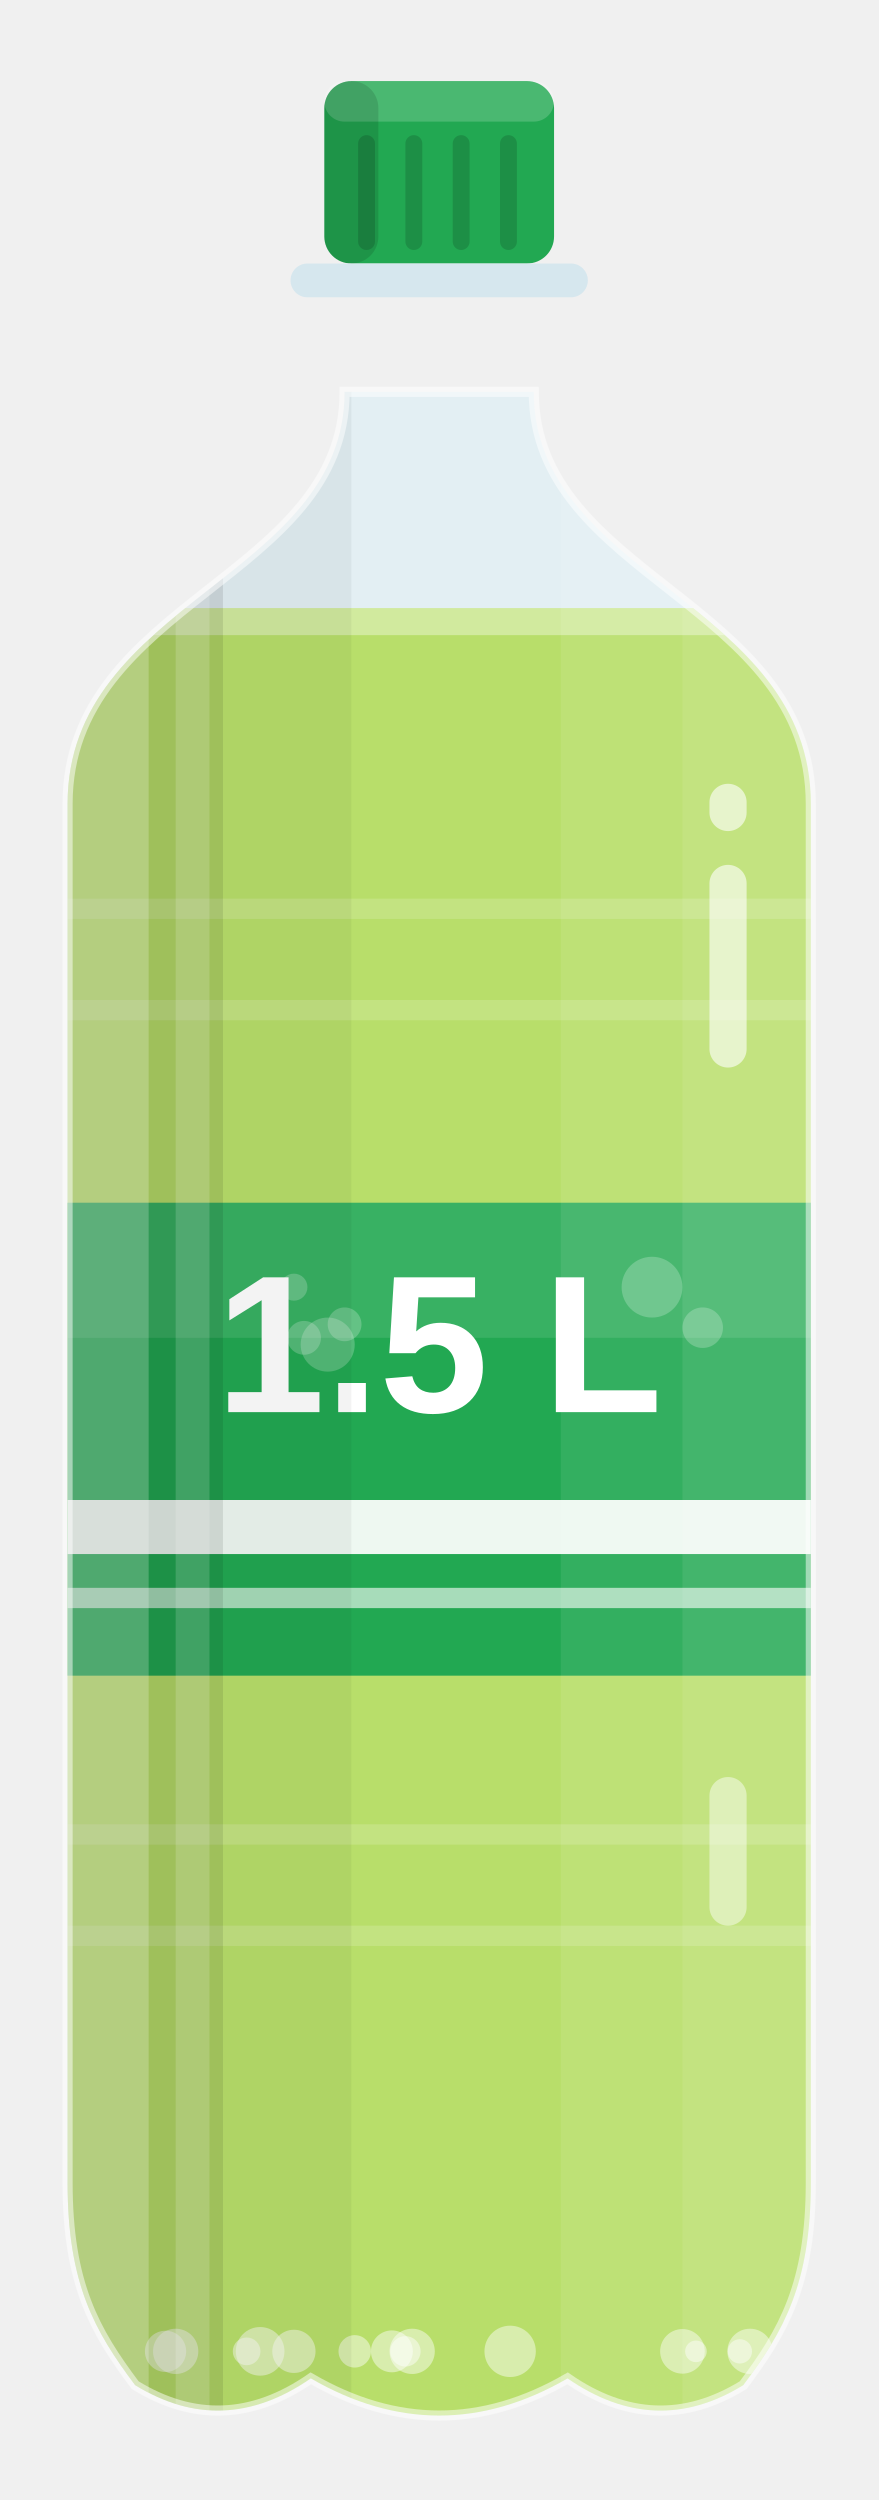
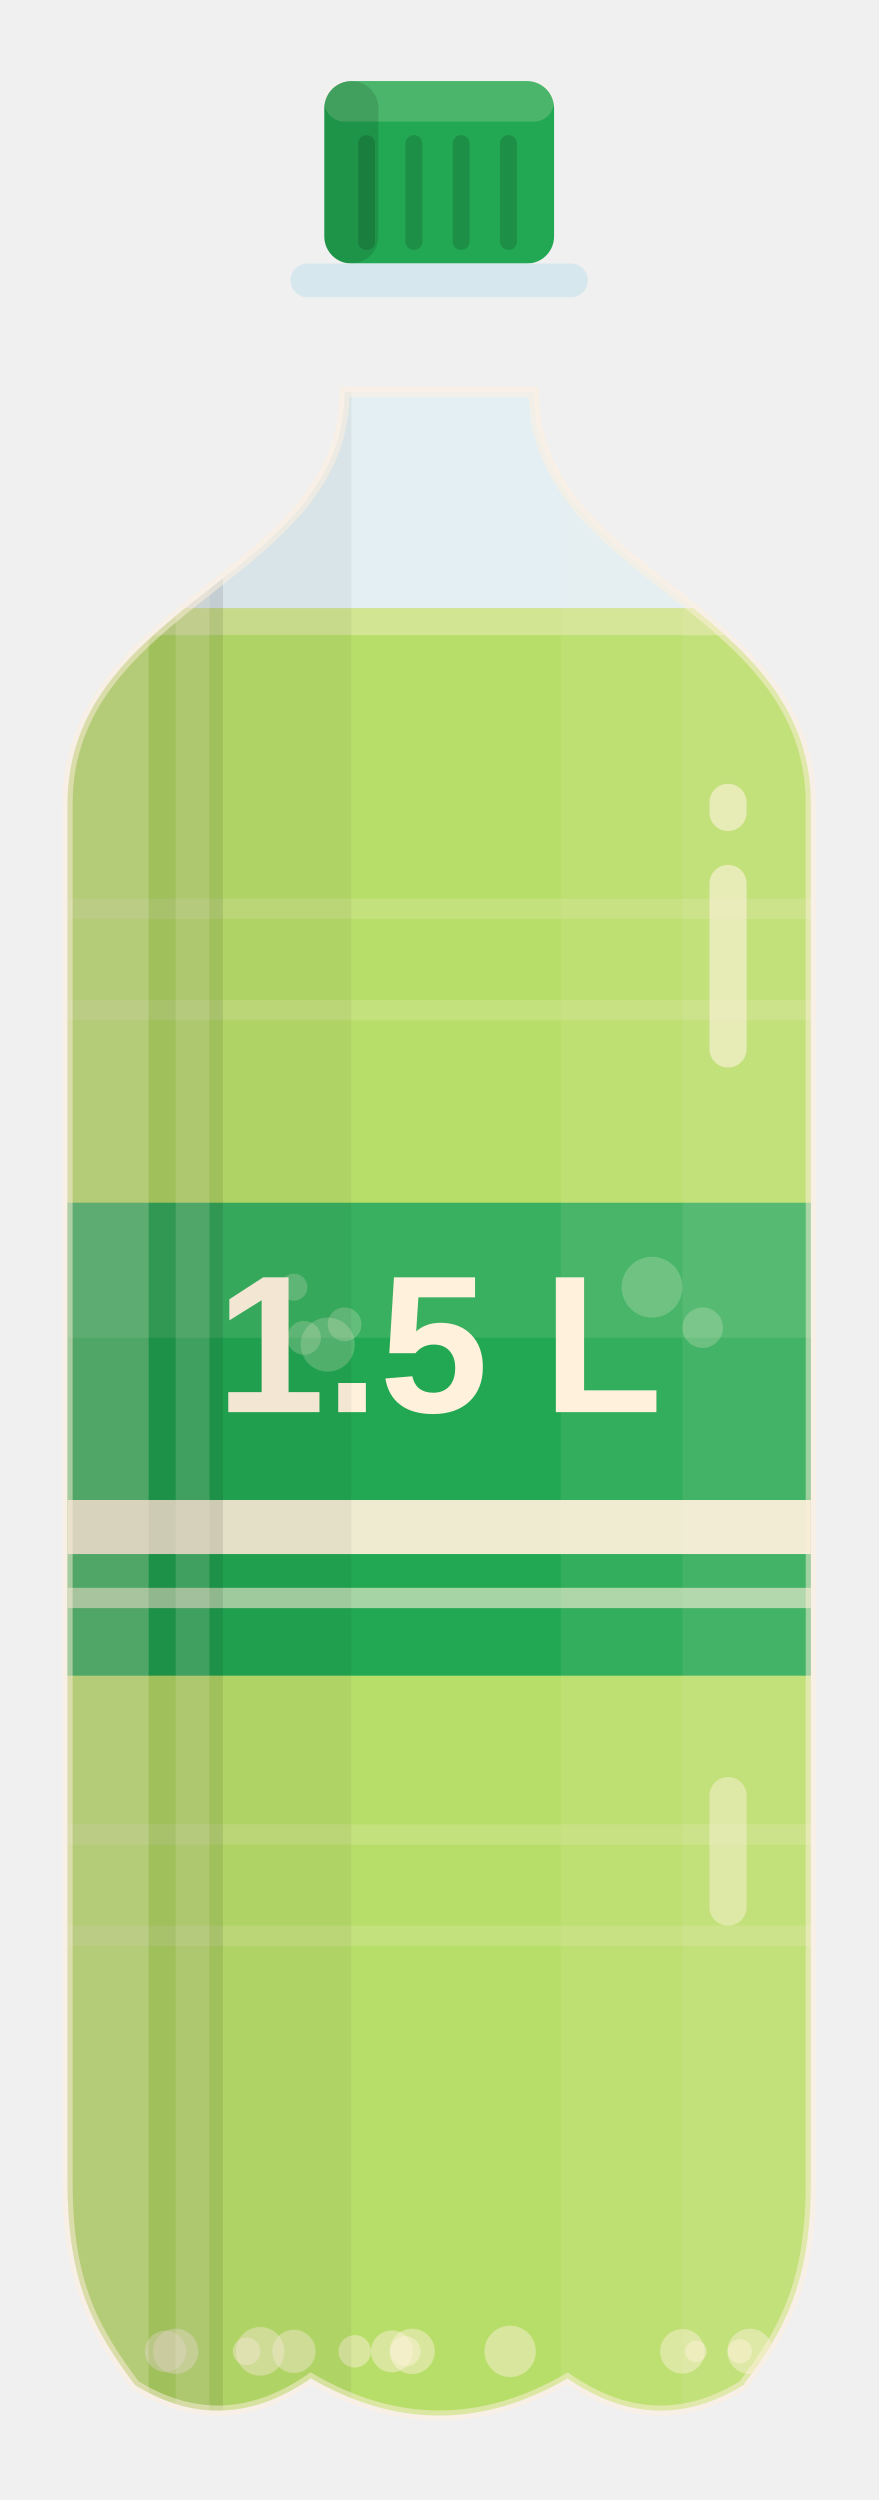
<svg xmlns="http://www.w3.org/2000/svg" width="260" height="740" viewBox="170 34 260 740" role="img" aria-label="Botella verde genérica de 1.5 L animada">
  <style>


@keyframes btFloat{0%,100%{transform:translateY(0) rotate(-1.5deg)}50%{transform:translateY(-16px) rotate(1.5deg)}}
@keyframes btSweep{0%,55%{transform:translateX(-140px)}100%{transform:translateX(320px)}}
@keyframes btRise{0%{transform:translateY(0);opacity:0}10%{opacity:.6}85%{opacity:.5}100%{transform:translateY(-500px);opacity:0}}
.bt-float{transform-box:fill-box;transform-origin:50% 100%;animation:btFloat 3.2s ease-in-out infinite}
.bt-sweep{animation:btSweep 3.8s ease-in-out infinite}
.bt-rise{animation-name:btRise;animation-timing-function:linear;animation-iteration-count:infinite}
</style>
  <defs>
    <clipPath id="miniverdeClip">
      <path d="M272,150 C272,205 190,212 190,272 L190,680 C190,710 198,724 210,740 Q236,756 262,738 Q300,760 338,738 Q364,756 390,740 C402,724 410,710 410,680 L410,272 C410,212 328,205 328,150 Z" />
    </clipPath>
  </defs>
  <g class="bt-float">
    <rect x="266" y="58" width="68" height="54" rx="8" fill="#22A852" />
-     <rect x="266" y="58" width="68" height="12" rx="6" fill="#FFFFFF" opacity=".18" />
+     <rect x="266" y="58" width="68" height="12" rx="6" fill="#FFF1DC" opacity=".18" />
    <rect x="276" y="74" width="5" height="34" rx="2.5" fill="#000000" opacity=".15" />
    <rect x="290" y="74" width="5" height="34" rx="2.5" fill="#000000" opacity=".15" />
    <rect x="304" y="74" width="5" height="34" rx="2.5" fill="#000000" opacity=".15" />
    <rect x="318" y="74" width="5" height="34" rx="2.5" fill="#000000" opacity=".15" />
    <rect x="266" y="58" width="16" height="54" rx="8" fill="#000000" opacity=".12" />
    <rect x="256" y="112" width="88" height="10" rx="5" fill="#D6E7EE" />
    <g clip-path="url(#miniverdeClip)">
      <rect x="180" y="140" width="240" height="810" fill="#D9EEF5" opacity=".55" />
      <rect x="180" y="214" width="240" height="810" fill="#B8DE6A" />
-       <rect x="180" y="214" width="240" height="8" fill="#FFFFFF" opacity=".35" />
-       <circle class="bt-rise" cx="290" cy="730" r="4.5" fill="#FFFFFF" opacity=".45" style="animation-duration: 4.3s; animation-delay: -2.2s" />
-       <circle class="bt-rise" cx="222" cy="730" r="6.7" fill="#FFFFFF" opacity=".45" style="animation-duration: 2.7s; animation-delay: -0.9s" />
-       <circle class="bt-rise" cx="219" cy="730" r="6.1" fill="#FFFFFF" opacity=".45" style="animation-duration: 4.2s; animation-delay: -2.8s" />
-       <circle class="bt-rise" cx="247" cy="730" r="7.2" fill="#FFFFFF" opacity=".45" style="animation-duration: 4.2s; animation-delay: -1.5s" />
-       <circle class="bt-rise" cx="257" cy="730" r="6.4" fill="#FFFFFF" opacity=".45" style="animation-duration: 4.4s; animation-delay: -4.1s" />
-       <circle class="bt-rise" cx="372" cy="730" r="6.6" fill="#FFFFFF" opacity=".45" style="animation-duration: 3.0s; animation-delay: -2.8s" />
-       <circle class="bt-rise" cx="286" cy="730" r="6.2" fill="#FFFFFF" opacity=".45" style="animation-duration: 3.5s; animation-delay: -0.9s" />
-       <circle class="bt-rise" cx="376" cy="730" r="3.2" fill="#FFFFFF" opacity=".45" style="animation-duration: 3.2s; animation-delay: -1.5s" />
-       <circle class="bt-rise" cx="389" cy="730" r="3.6" fill="#FFFFFF" opacity=".45" style="animation-duration: 3.7s; animation-delay: -4.2s" />
-       <circle class="bt-rise" cx="321" cy="730" r="7.6" fill="#FFFFFF" opacity=".45" style="animation-duration: 3.3s; animation-delay: -2.0s" />
-       <circle class="bt-rise" cx="275" cy="730" r="4.8" fill="#FFFFFF" opacity=".45" style="animation-duration: 3.2s; animation-delay: -0.3s" />
-       <circle class="bt-rise" cx="392" cy="730" r="6.7" fill="#FFFFFF" opacity=".45" style="animation-duration: 3.9s; animation-delay: -2.4s" />
-       <circle class="bt-rise" cx="243" cy="730" r="4.1" fill="#FFFFFF" opacity=".45" style="animation-duration: 4.4s; animation-delay: -3.7s" />
-       <circle class="bt-rise" cx="292" cy="730" r="6.7" fill="#FFFFFF" opacity=".45" style="animation-duration: 4.4s; animation-delay: -0.2s" />
-       <rect x="180" y="300" width="240" height="6" fill="#FFFFFF" opacity=".16" />
-       <rect x="180" y="330" width="240" height="6" fill="#FFFFFF" opacity=".16" />
-       <rect x="180" y="574" width="240" height="6" fill="#FFFFFF" opacity=".16" />
-       <rect x="180" y="604" width="240" height="6" fill="#FFFFFF" opacity=".16" />
+       <rect x="180" y="214" width="240" height="8" fill="#FFF1DC" opacity=".35" />
+       <circle class="bt-rise" cx="290" cy="730" r="4.5" fill="#FFF1DC" opacity=".45" style="animation-duration: 4.3s; animation-delay: -2.2s" />
+       <circle class="bt-rise" cx="222" cy="730" r="6.7" fill="#FFF1DC" opacity=".45" style="animation-duration: 2.7s; animation-delay: -0.9s" />
+       <circle class="bt-rise" cx="219" cy="730" r="6.1" fill="#FFF1DC" opacity=".45" style="animation-duration: 4.2s; animation-delay: -2.8s" />
+       <circle class="bt-rise" cx="247" cy="730" r="7.2" fill="#FFF1DC" opacity=".45" style="animation-duration: 4.2s; animation-delay: -1.5s" />
+       <circle class="bt-rise" cx="257" cy="730" r="6.4" fill="#FFF1DC" opacity=".45" style="animation-duration: 4.4s; animation-delay: -4.1s" />
+       <circle class="bt-rise" cx="372" cy="730" r="6.6" fill="#FFF1DC" opacity=".45" style="animation-duration: 3.0s; animation-delay: -2.8s" />
+       <circle class="bt-rise" cx="286" cy="730" r="6.2" fill="#FFF1DC" opacity=".45" style="animation-duration: 3.5s; animation-delay: -0.9s" />
+       <circle class="bt-rise" cx="376" cy="730" r="3.2" fill="#FFF1DC" opacity=".45" style="animation-duration: 3.2s; animation-delay: -1.5s" />
+       <circle class="bt-rise" cx="389" cy="730" r="3.6" fill="#FFF1DC" opacity=".45" style="animation-duration: 3.7s; animation-delay: -4.2s" />
+       <circle class="bt-rise" cx="321" cy="730" r="7.6" fill="#FFF1DC" opacity=".45" style="animation-duration: 3.3s; animation-delay: -2.0s" />
+       <circle class="bt-rise" cx="275" cy="730" r="4.8" fill="#FFF1DC" opacity=".45" style="animation-duration: 3.2s; animation-delay: -0.3s" />
+       <circle class="bt-rise" cx="392" cy="730" r="6.7" fill="#FFF1DC" opacity=".45" style="animation-duration: 3.9s; animation-delay: -2.4s" />
+       <circle class="bt-rise" cx="243" cy="730" r="4.1" fill="#FFF1DC" opacity=".45" style="animation-duration: 4.4s; animation-delay: -3.7s" />
+       <circle class="bt-rise" cx="292" cy="730" r="6.7" fill="#FFF1DC" opacity=".45" style="animation-duration: 4.4s; animation-delay: -0.2s" />
+       <rect x="180" y="300" width="240" height="6" fill="#FFF1DC" opacity=".16" />
+       <rect x="180" y="330" width="240" height="6" fill="#FFF1DC" opacity=".16" />
+       <rect x="180" y="574" width="240" height="6" fill="#FFF1DC" opacity=".16" />
+       <rect x="180" y="604" width="240" height="6" fill="#FFF1DC" opacity=".16" />
      <rect x="180" y="390" width="240" height="140" fill="#22A852" />
-       <rect x="180" y="390" width="240" height="40" fill="#FFFFFF" opacity=".1" />
-       <circle cx="272" cy="426" r="5" fill="#FFFFFF" opacity=".22" />
-       <circle cx="267" cy="432" r="8" fill="#FFFFFF" opacity=".22" />
-       <circle cx="257" cy="415" r="4" fill="#FFFFFF" opacity=".22" />
-       <circle cx="378" cy="427" r="6" fill="#FFFFFF" opacity=".22" />
-       <circle cx="363" cy="415" r="9" fill="#FFFFFF" opacity=".22" />
-       <circle cx="260" cy="430" r="5" fill="#FFFFFF" opacity=".22" />
-       <text x="300" y="452" text-anchor="middle" font-family="Lilita One, Arial Black, Arial, sans-serif" font-weight="900" font-size="58" fill="#FFFFFF">1.5 L</text>
-       <rect x="180" y="478" width="240" height="16" fill="#FFFFFF" opacity=".92" />
-       <rect x="180" y="504" width="240" height="6" fill="#FFFFFF" opacity=".6" />
+       <rect x="180" y="390" width="240" height="40" fill="#FFF1DC" opacity=".1" />
+       <circle cx="272" cy="426" r="5" fill="#FFF1DC" opacity=".22" />
+       <circle cx="267" cy="432" r="8" fill="#FFF1DC" opacity=".22" />
+       <circle cx="257" cy="415" r="4" fill="#FFF1DC" opacity=".22" />
+       <circle cx="378" cy="427" r="6" fill="#FFF1DC" opacity=".22" />
+       <circle cx="363" cy="415" r="9" fill="#FFF1DC" opacity=".22" />
+       <circle cx="260" cy="430" r="5" fill="#FFF1DC" opacity=".22" />
+       <text x="300" y="452" text-anchor="middle" font-family="Lilita One, Arial Black, Arial, sans-serif" font-weight="900" font-size="58" fill="#FFF1DC">1.5 L</text>
+       <rect x="180" y="478" width="240" height="16" fill="#FFF1DC" opacity=".92" />
+       <rect x="180" y="504" width="240" height="6" fill="#FFF1DC" opacity=".6" />
      <rect x="180" y="140" width="56" height="810" fill="#000000" opacity=".14" />
      <rect x="236" y="140" width="38" height="810" fill="#000000" opacity=".05" />
-       <rect x="336" y="140" width="36" height="810" fill="#FFFFFF" opacity=".08" />
-       <rect x="372" y="140" width="48" height="810" fill="#FFFFFF" opacity=".15" />
+       <rect x="336" y="140" width="36" height="810" fill="#FFF1DC" opacity=".08" />
+       <rect x="372" y="140" width="48" height="810" fill="#FFF1DC" opacity=".15" />
      <g class="bt-sweep">
-         <rect x="180" y="140" width="34" height="810" fill="#FFFFFF" opacity=".22" />
-         <rect x="222" y="140" width="10" height="810" fill="#FFFFFF" opacity=".16" />
+         <rect x="180" y="140" width="34" height="810" fill="#FFF1DC" opacity=".22" />
+         <rect x="222" y="140" width="10" height="810" fill="#FFF1DC" opacity=".16" />
      </g>
    </g>
-     <path d="M272,150 C272,205 190,212 190,272 L190,680 C190,710 198,724 210,740 Q236,756 262,738 Q300,760 338,738 Q364,756 390,740 C402,724 410,710 410,680 L410,272 C410,212 328,205 328,150 Z" fill="none" stroke="#FFFFFF" stroke-opacity=".5" stroke-width="3" />
-     <rect x="380" y="290" width="11" height="60" rx="5.5" fill="#FFFFFF" opacity=".6" />
-     <rect x="380" y="266" width="11" height="14" rx="5.5" fill="#FFFFFF" opacity=".6" />
-     <rect x="380" y="560" width="11" height="44" rx="5.5" fill="#FFFFFF" opacity=".45" />
+     <path d="M272,150 C272,205 190,212 190,272 L190,680 C190,710 198,724 210,740 Q236,756 262,738 Q300,760 338,738 Q364,756 390,740 C402,724 410,710 410,680 L410,272 C410,212 328,205 328,150 Z" fill="none" stroke="#FFF1DC" stroke-opacity=".5" stroke-width="3" />
+     <rect x="380" y="290" width="11" height="60" rx="5.5" fill="#FFF1DC" opacity=".6" />
+     <rect x="380" y="266" width="11" height="14" rx="5.5" fill="#FFF1DC" opacity=".6" />
+     <rect x="380" y="560" width="11" height="44" rx="5.5" fill="#FFF1DC" opacity=".45" />
  </g>
</svg>
